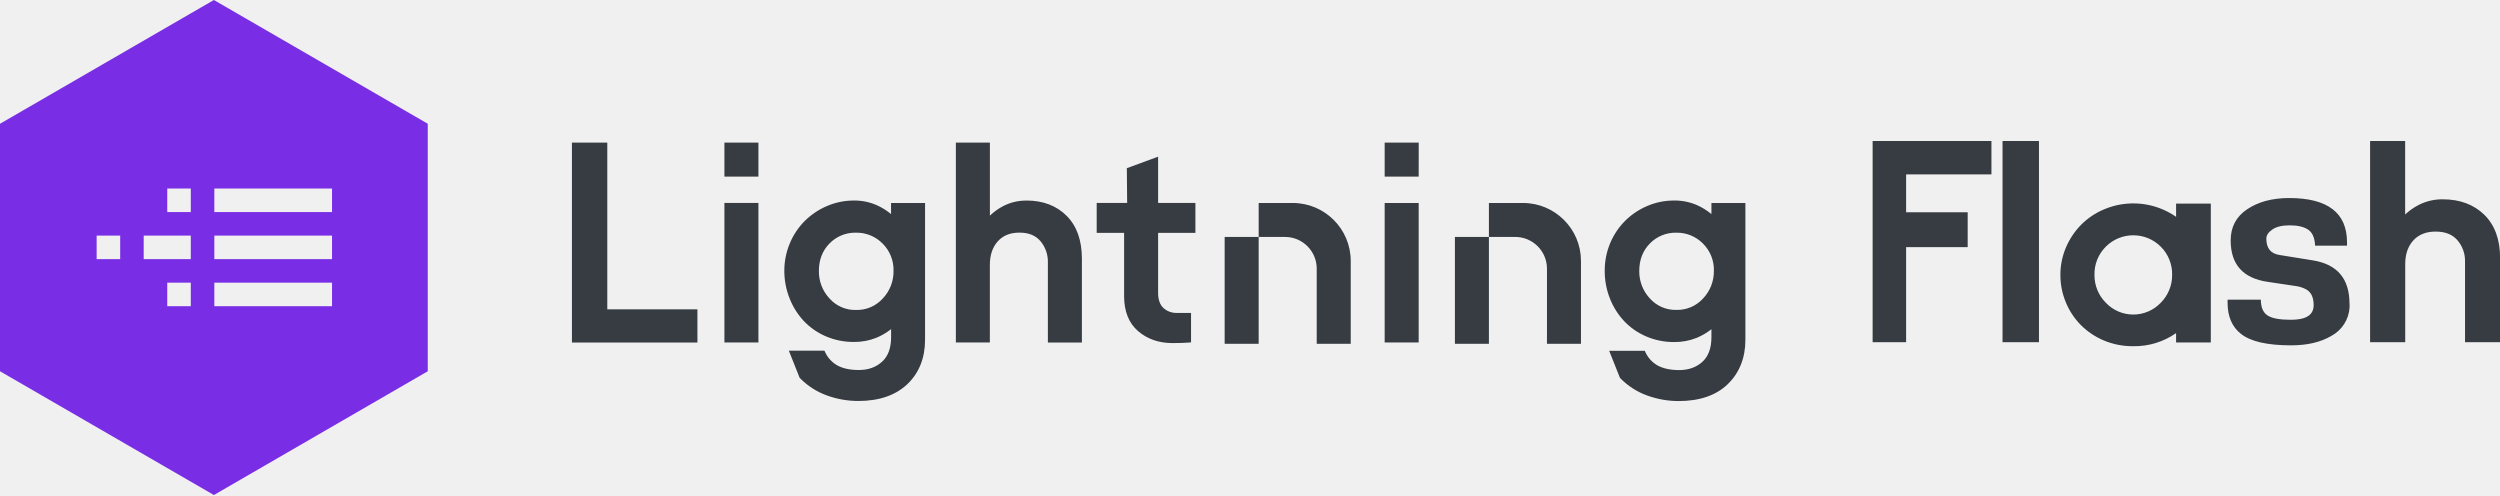
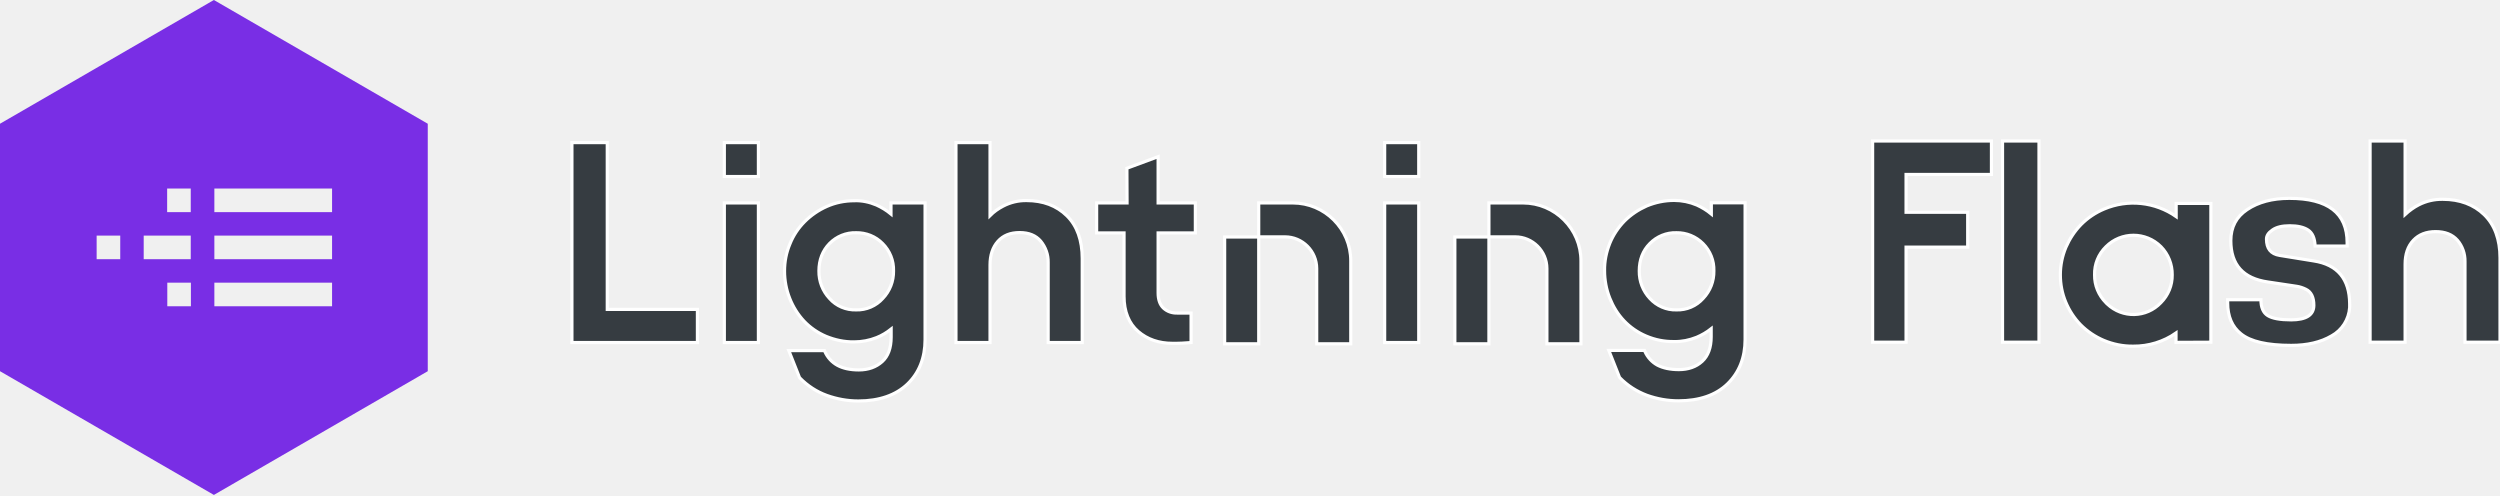
- <svg xmlns="http://www.w3.org/2000/svg" viewBox="0 0 1578 312.46">
-   <defs>
-     <style>.cls-1{fill:none;}.cls-2{clip-path:url(#clip-path);}.cls-3{fill:#363c41;}.cls-3,.cls-4{fill-rule:evenodd;}.cls-4{fill:#792ee5;}</style>
-     <clipPath id="clip-path" transform="translate(-102 -94)">
-       <rect class="cls-1" width="1877" height="500" />
-     </clipPath>
-   </defs>
-   <g id="Layer_2" data-name="Layer 2">
-     <g id="Layer_1-2" data-name="Layer 1">
-       <g class="cls-2">
+ <svg xmlns="http://www.w3.org/2000/svg" version="1.1" id="Layer_1" x="0px" y="0px" viewBox="0 0 1578 312.5" style="enable-background:new 0 0 1578 312.5;" xml:space="preserve">
+   <style type="text/css">
+ 	.st0{fill:none;stroke:#FFFFFF;stroke-miterlimit:10;}
+ 	.st1{fill-rule:evenodd;clip-rule:evenodd;fill:#363C41;stroke:#FFFFFF;stroke-width:2;stroke-miterlimit:10;}
+ 	.st2{fill-rule:evenodd;clip-rule:evenodd;fill:#792EE5;}
+ </style>
+   <g id="Layer_2_1_">
+     <g id="Layer_1-2">
+       <rect x="-102" y="-94" class="st0" width="1877" height="500" />
+       <g>
        <g id="mask0">
-           <path class="cls-3" d="M1305.14,310H1284V183h75v21.06h-53.86V228H1344v22h-38.86v60ZM1389,183h-23V310h23Zm239.73,40.33a32.56,32.56,0,0,1,15.23-3.52c10.7,0,19.48,3.27,26.09,9.71s10,15.59,10,27.18V310h-22.13V259.11a19.91,19.91,0,0,0-4.82-13.51c-3.19-3.65-7.67-5.42-13.7-5.42s-10.64,1.81-14.07,5.53-5.15,8.75-5.15,15V310H1598V183h22.13v46.38A37.73,37.73,0,0,1,1628.73,223.33Zm-153.19,86.82v-5.89a45.71,45.71,0,0,1-27,8.26,46.83,46.83,0,0,1-18.72-3.66,45.58,45.58,0,0,1-14.47-9.77,44.32,44.32,0,0,1-9.42-14.3,44.78,44.78,0,0,1-3.41-17.27,44,44,0,0,1,3.49-17.28,46.27,46.27,0,0,1,9.59-14.37,44.86,44.86,0,0,1,14.57-9.77,47.27,47.27,0,0,1,45.38,4.75v-8.33h21.91v87.63Zm-2.49-42.63a24.53,24.53,0,0,1-7.2,17.6,23.91,23.91,0,0,1-34.63,0,24.56,24.56,0,0,1-7.19-17.6,24.29,24.29,0,0,1,7.18-17.84,24.53,24.53,0,0,1,34.66,0A24.36,24.36,0,0,1,1473.05,267.52Zm112,18.18v2.38a21.91,21.91,0,0,1-11.41,17.9q-10.15,6-25.49,6-22.63,0-31.72-7.29-8.39-6.65-8.38-19.64v-1.9h21q0,7.27,4.28,10t14.79,2.69q14.26,0,14.26-9.19,0-7.61-5-10.14a19.34,19.34,0,0,0-5.88-1.9l-18-2.69Q1510,268.59,1510,245.77q0-12.68,10.34-19.64,10.52-7.12,26.56-7.13,36.54,0,36.54,28v2.06h-20.15q-.35-7.44-4.45-10.14t-11.59-2.69q-7.31,0-11,2.69-3.73,2.53-3.74,5.71,0,9,8.2,10.29l21.57,3.49Q1585,262.25,1585,285.7ZM559.25,184h21.46v21.45H559.25ZM463,184h22.32V289.26h56.89v20.93H463Zm117.71,38.11H559.25v88.06h21.46Zm74.52,1.31a39.67,39.67,0,0,1,9.2,5.7h0v-7H685.9v86.27c0,11.53-3.75,21-11.14,28.05s-17.82,10.66-31,10.66a58,58,0,0,1-19.86-3.51,45.13,45.13,0,0,1-17-10.95l-.27-.42-6.71-16.86h22.46l.35.73a18.46,18.46,0,0,0,7.88,8.61c3.46,1.89,8,2.85,13.47,2.85,6,0,10.89-1.77,14.7-5.25s5.68-8.65,5.68-15.45v-5.11a38.71,38.71,0,0,1-9.23,5.43A36.94,36.94,0,0,1,641,309.84a44.09,44.09,0,0,1-17.7-3.54,42.11,42.11,0,0,1-13.91-9.65,44.79,44.79,0,0,1-9-14.32A46.7,46.7,0,0,1,597.06,265a44.61,44.61,0,0,1,3.36-17.14,43.78,43.78,0,0,1,9.3-14.15,44.8,44.8,0,0,1,14-9.55A42.86,42.86,0,0,1,641,220.57,34.87,34.87,0,0,1,655.23,223.43ZM666,265a23.38,23.38,0,0,0-6.93-17.3,23,23,0,0,0-16.71-6.84,22.59,22.59,0,0,0-16.79,6.83c-4.44,4.53-6.69,10.36-6.69,17.31a24.89,24.89,0,0,0,6.72,17.42,21.64,21.64,0,0,0,16.76,7.23,21.91,21.91,0,0,0,16.85-7.24A24.74,24.74,0,0,0,666,265Zm83.95-44.39a31,31,0,0,0-14.78,3.5,36.41,36.41,0,0,0-8.35,6V184H705.34V310.18H726.8v-49c0-6.17,1.68-11.16,5-14.85s7.79-5.5,13.66-5.5,10.19,1.76,13.29,5.39a20.07,20.07,0,0,1,4.67,13.42v50.56h21.47v-53c0-11.52-3.25-20.61-9.65-27S760.31,220.57,749.93,220.57Zm63.31-20.45L833,192.89h0v29.22h23.54V241H833v37.88c0,4.19,1.1,7.38,3.29,9.46a12,12,0,0,0,8.66,3.17h8.84v18.57l-1.15.12c-1.17.11-2.69.21-4.56.26s-3.87.09-6.05.09c-8.53,0-15.81-2.53-21.64-7.52s-8.86-12.47-8.86-22.09V241h-17.3V222.11h19.23ZM997.49,184H976v21.45h21.47ZM976,222.12h21.47v88.06H976Zm206.25,0v7a39.88,39.88,0,0,0-9.2-5.7,35.1,35.1,0,0,0-14.27-2.85,42.66,42.66,0,0,0-17.27,3.54,44.61,44.61,0,0,0-14,9.54,43.78,43.78,0,0,0-9.3,14.15A44.68,44.68,0,0,0,1114.9,265a46.79,46.79,0,0,0,3.27,17.39,44.74,44.74,0,0,0,9,14.31,41.72,41.72,0,0,0,13.91,9.65,43.93,43.93,0,0,0,17.7,3.55,36.75,36.75,0,0,0,14.24-2.68,38.25,38.25,0,0,0,9.23-5.43v5.11c0,6.8-1.91,12-5.68,15.46s-8.76,5.24-14.7,5.24c-5.48,0-10-1-13.47-2.84a18.51,18.51,0,0,1-7.88-8.61l-.35-.74h-22.46l6.71,16.86.27.42a45,45,0,0,0,17,10.95,58,58,0,0,0,19.86,3.51c13.23,0,23.68-3.58,31-10.66s11.14-16.52,11.14-28.05V222.12Zm1.54,42.83a24.75,24.75,0,0,1-6.78,17.42,21.93,21.93,0,0,1-16.85,7.24,21.66,21.66,0,0,1-16.77-7.24A24.89,24.89,0,0,1,1136.7,265c0-6.94,2.25-12.77,6.69-17.3a22.59,22.59,0,0,1,16.79-6.83,23,23,0,0,1,16.71,6.84A23.37,23.37,0,0,1,1183.81,265Zm-163.45-21.39h21.46V311h-21.46Zm21.46-21.44v21.44h16.64a20,20,0,0,1,20,20V311h21.47V258.7a36.59,36.59,0,0,0-36.63-36.58ZM875,243.56h21.47V311H875Zm21.47-21.44v21.44h16.64a20,20,0,0,1,20,20V311h21.47V258.7a36.59,36.59,0,0,0-36.63-36.58Z" transform="translate(-102 -94)" />
+           <path class="st1" d="M1203.1,216H1182V89h75v21.1h-53.9V134h38.9v22h-38.9V216z M1287,89h-23v127h23V89z M1526.7,129.3      c4.7-2.4,9.9-3.6,15.2-3.5c10.7,0,19.5,3.3,26.1,9.7s10,15.6,10,27.2V216h-22.1v-50.9c0.1-4.9-1.6-9.8-4.8-13.5      c-3.2-3.6-7.7-5.4-13.7-5.4s-10.6,1.8-14.1,5.5s-5.2,8.8-5.2,15V216H1496V89h22.1v46.4C1520.7,133,1523.6,130.9,1526.7,129.3z       M1373.5,216.1v-5.9c-7.9,5.5-17.4,8.4-27,8.3c-6.4,0.1-12.8-1.2-18.7-3.7c-5.4-2.3-10.3-5.6-14.5-9.8c-4-4.1-7.2-9-9.4-14.3      c-2.3-5.5-3.4-11.3-3.4-17.3c0-5.9,1.2-11.8,3.5-17.3c2.3-5.3,5.5-10.2,9.6-14.4c4.2-4.2,9.1-7.5,14.6-9.8      c14.9-6.3,32.1-4.5,45.4,4.8v-8.3h21.9v87.6L1373.5,216.1z M1371.1,173.5c0.1,6.6-2.5,12.9-7.2,17.6c-9.1,9.6-24.2,9.9-33.8,0.8      c-0.3-0.3-0.6-0.5-0.8-0.8c-4.7-4.7-7.3-11-7.2-17.6c-0.2-6.7,2.4-13.1,7.2-17.8c9.6-9.6,25.1-9.6,34.7,0      C1368.6,160.4,1371.2,166.8,1371.1,173.5z M1483.1,191.7v2.4c-0.5,7.5-4.8,14.3-11.4,17.9c-6.8,4-15.3,6-25.5,6      c-15.1,0-25.7-2.4-31.7-7.3c-5.6-4.4-8.4-11-8.4-19.6v-1.9h21c0,4.8,1.4,8.2,4.3,10s7.8,2.7,14.8,2.7c9.5,0,14.3-3.1,14.3-9.2      c0-5.1-1.7-8.5-5-10.1c-1.8-0.9-3.8-1.6-5.9-1.9l-18-2.7c-15.7-2.2-23.5-10.9-23.5-26.1c0-8.5,3.4-15,10.3-19.6      c7-4.7,15.9-7.1,26.6-7.1c24.4,0,36.5,9.3,36.5,28v2.1h-20.2c-0.2-5-1.7-8.3-4.4-10.1c-2.7-1.8-6.6-2.7-11.6-2.7      c-4.9,0-8.5,0.9-11,2.7c-2.5,1.7-3.7,3.6-3.7,5.7c0,6,2.7,9.4,8.2,10.3l21.6,3.5C1475.4,167,1483,176.1,1483.1,191.7      L1483.1,191.7z M457.2,90h21.5v21.4h-21.5V90z M361,90h22.3v105.3h56.9v20.9H361V90z M478.7,128.1h-21.5v88.1h21.5V128.1z       M553.2,129.4c3.3,1.5,6.4,3.4,9.2,5.7l0,0v-7h21.5v86.3c0,11.5-3.8,21-11.1,28s-17.8,10.7-31,10.7c-6.8,0-13.5-1.2-19.9-3.5      c-6.4-2.3-12.2-6.1-17-11l-0.3-0.4l-6.7-16.9h22.5l0.3,0.7c1.6,3.6,4.4,6.7,7.9,8.6c3.5,1.9,8,2.9,13.5,2.9      c6,0,10.9-1.8,14.7-5.2s5.7-8.6,5.7-15.5v-5.1c-2.8,2.2-5.9,4.1-9.2,5.4c-4.5,1.8-9.4,2.7-14.2,2.7c-6.1,0.1-12.1-1.2-17.7-3.5      c-5.2-2.2-10-5.5-13.9-9.6c-3.9-4.2-6.9-9-9-14.3c-2.2-5.5-3.3-11.4-3.3-17.3c0-5.9,1.1-11.7,3.4-17.1      c2.1-5.3,5.3-10.1,9.3-14.1c4-4,8.8-7.3,14-9.6c5.4-2.4,11.3-3.6,17.3-3.6C543.9,126.5,548.7,127.5,553.2,129.4L553.2,129.4z       M564,171c0.2-6.5-2.3-12.7-6.9-17.3c-4.4-4.5-10.4-6.9-16.7-6.8c-6.3-0.2-12.4,2.3-16.8,6.8c-4.4,4.5-6.7,10.4-6.7,17.3      c-0.1,6.5,2.3,12.7,6.7,17.4c4.2,4.8,10.4,7.4,16.8,7.2c6.4,0.2,12.6-2.5,16.8-7.2C561.7,183.7,564.1,177.5,564,171z M648,126.6      c-5.1-0.1-10.2,1.1-14.8,3.5c-3.1,1.6-5.9,3.6-8.3,6V90h-21.5v126.2h21.5v-49c0-6.2,1.7-11.2,5-14.9s7.8-5.5,13.7-5.5      s10.2,1.8,13.3,5.4c3.1,3.8,4.8,8.5,4.7,13.4v50.6h21.5v-53c0-11.5-3.2-20.6-9.7-27S658.3,126.6,648,126.6L648,126.6z       M711.3,106.2l19.7-7.3l0,0v29.2h23.5V147H731v37.9c0,4.2,1.1,7.4,3.3,9.5c2.3,2.2,5.5,3.3,8.7,3.2h8.8v18.6l-1.2,0.1      c-1.2,0.1-2.7,0.2-4.6,0.3s-3.9,0.1-6,0.1c-8.5,0-15.8-2.5-21.6-7.5s-8.9-12.5-8.9-22.1V147h-17.3v-18.9h19.2L711.3,106.2z       M895.5,90H874v21.4h21.5L895.5,90z M874,128.1h21.5v88.1H874V128.1z M1080.2,128.1v7c-2.8-2.3-5.9-4.2-9.2-5.7      c-4.5-1.9-9.4-2.9-14.3-2.9c-5.9,0-11.8,1.2-17.3,3.5c-5.2,2.3-10,5.5-14,9.5c-4,4.1-7.2,8.9-9.3,14.1      c-2.2,5.5-3.4,11.3-3.3,17.2c0,6,1.1,11.9,3.3,17.4c2.1,5.3,5.1,10.2,9,14.3c3.9,4.1,8.7,7.4,13.9,9.6      c5.6,2.4,11.6,3.6,17.7,3.5c4.9,0.1,9.7-0.9,14.2-2.7c3.3-1.4,6.4-3.2,9.2-5.4v5.1c0,6.8-1.9,12-5.7,15.5s-8.8,5.2-14.7,5.2      c-5.5,0-10-1-13.5-2.8c-3.5-1.9-6.3-5-7.9-8.6l-0.3-0.7h-22.5l6.7,16.9l0.3,0.4c4.8,4.9,10.6,8.6,17,11      c6.4,2.3,13.1,3.5,19.9,3.5c13.2,0,23.7-3.6,31-10.7s11.1-16.5,11.1-28v-86.3H1080.2z M1081.8,171c0.1,6.5-2.3,12.7-6.8,17.4      c-4.3,4.8-10.4,7.4-16.8,7.2c-6.4,0.2-12.5-2.5-16.8-7.2c-4.4-4.7-6.8-10.9-6.7-17.4c0-6.9,2.2-12.8,6.7-17.3      c4.4-4.5,10.5-7,16.8-6.8c6.3-0.1,12.3,2.4,16.7,6.8C1079.5,158.3,1082,164.5,1081.8,171L1081.8,171z M918.3,149.6h21.5V217      h-21.5V149.6z M939.8,128.1v21.4h16.6c11,0,20,9,20,20V217h21.5v-52.3c0-20.2-16.4-36.6-36.6-36.6c0,0,0,0,0,0H939.8z       M773,149.6h21.5V217H773V149.6z M794.5,128.1v21.4h16.6c11,0,20,9,20,20V217h21.5v-52.3c0-20.2-16.4-36.6-36.6-36.6      c0,0,0,0,0,0L794.5,128.1z" />
        </g>
-         <path class="cls-4" d="M102,172.11,237,94l135,78.11V328.34L237,406.46,102,328.34Zm61,70.6h14.86v14.86H163ZM222.43,213H207.57v14.86h14.86Zm-14.86,59.43h14.86v14.86H207.57Zm104-29.72H237.29v14.86h74.28ZM237.29,213h74.28v14.86H237.29Zm74.28,59.43H237.29v14.86h74.28ZM192.71,242.71h29.72v14.86H192.71Z" transform="translate(-102 -94)" />
+         <path class="st2" d="M0,78.1L135,0l135,78.1v156.2l-135,78.1L0,234.3V78.1z M61,148.7h14.9v14.9H61V148.7z M120.4,119h-14.9v14.9     h14.9L120.4,119z M105.6,178.4h14.9v14.9h-14.9L105.6,178.4z M209.6,148.7h-74.3v14.9h74.3V148.7z M135.3,119h74.3v14.9h-74.3     V119z M209.6,178.4h-74.3v14.9h74.3V178.4z M90.7,148.7h29.7v14.9H90.7V148.7z" />
      </g>
    </g>
  </g>
</svg>
